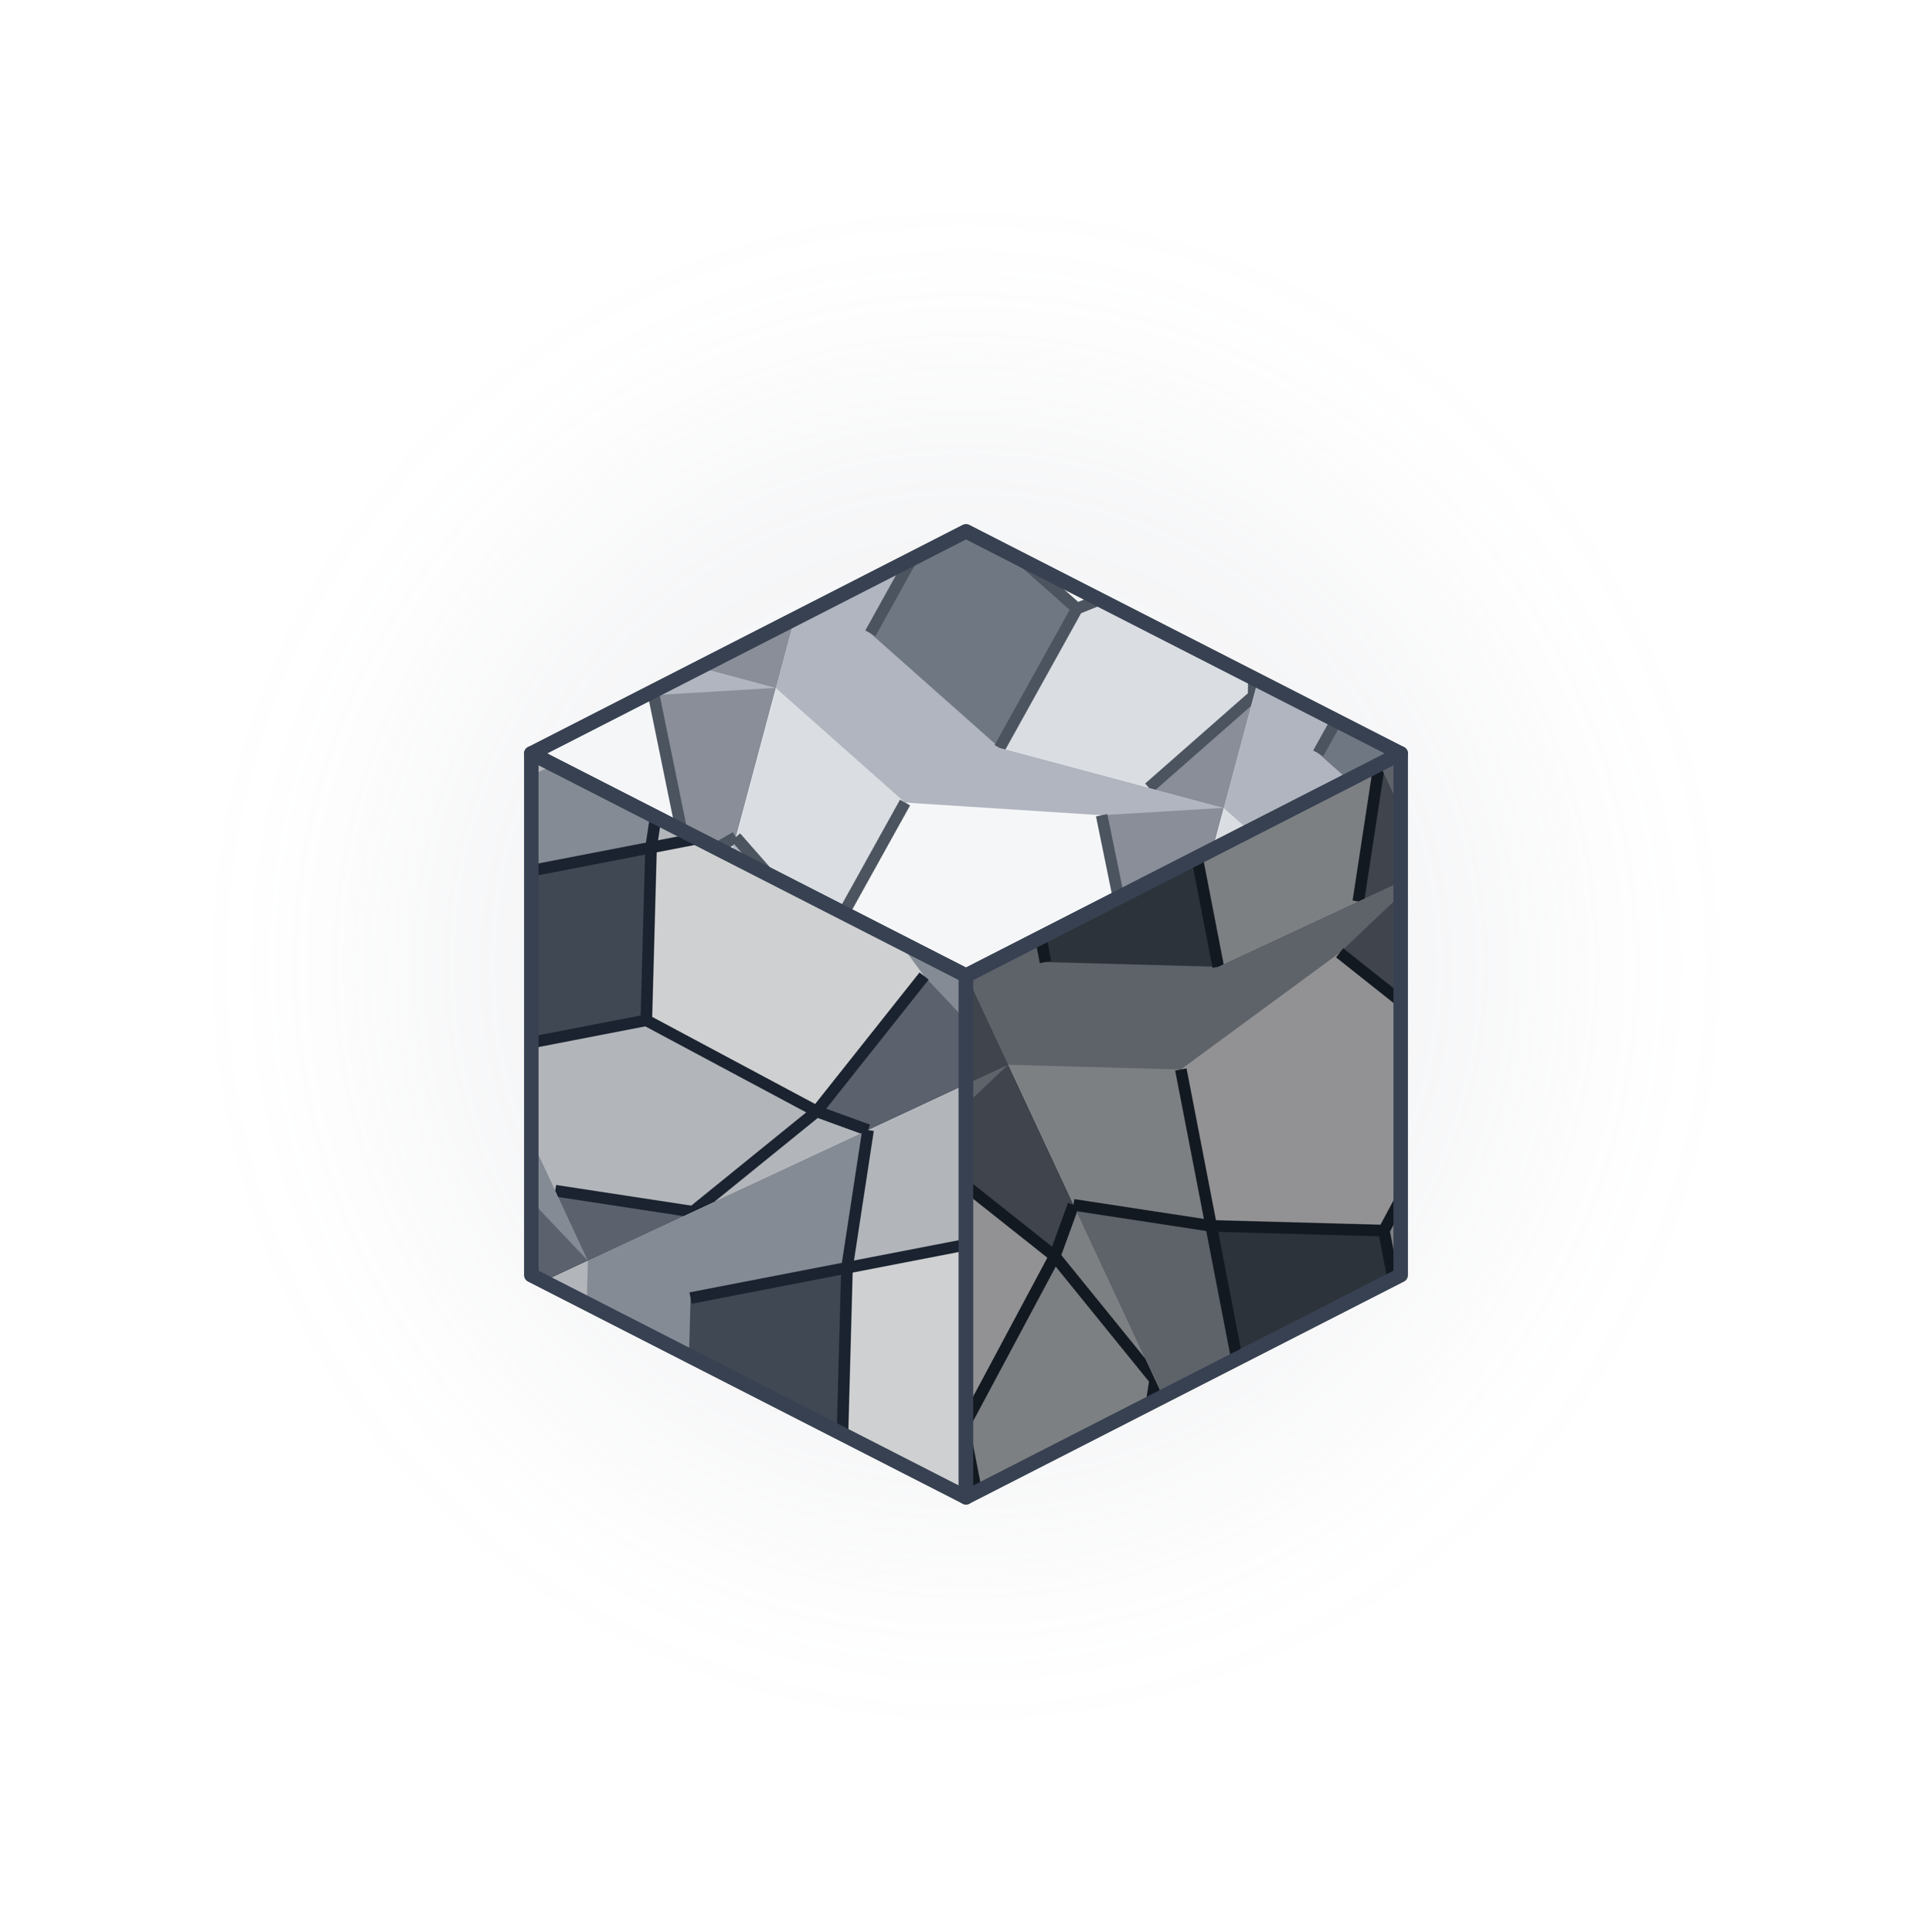
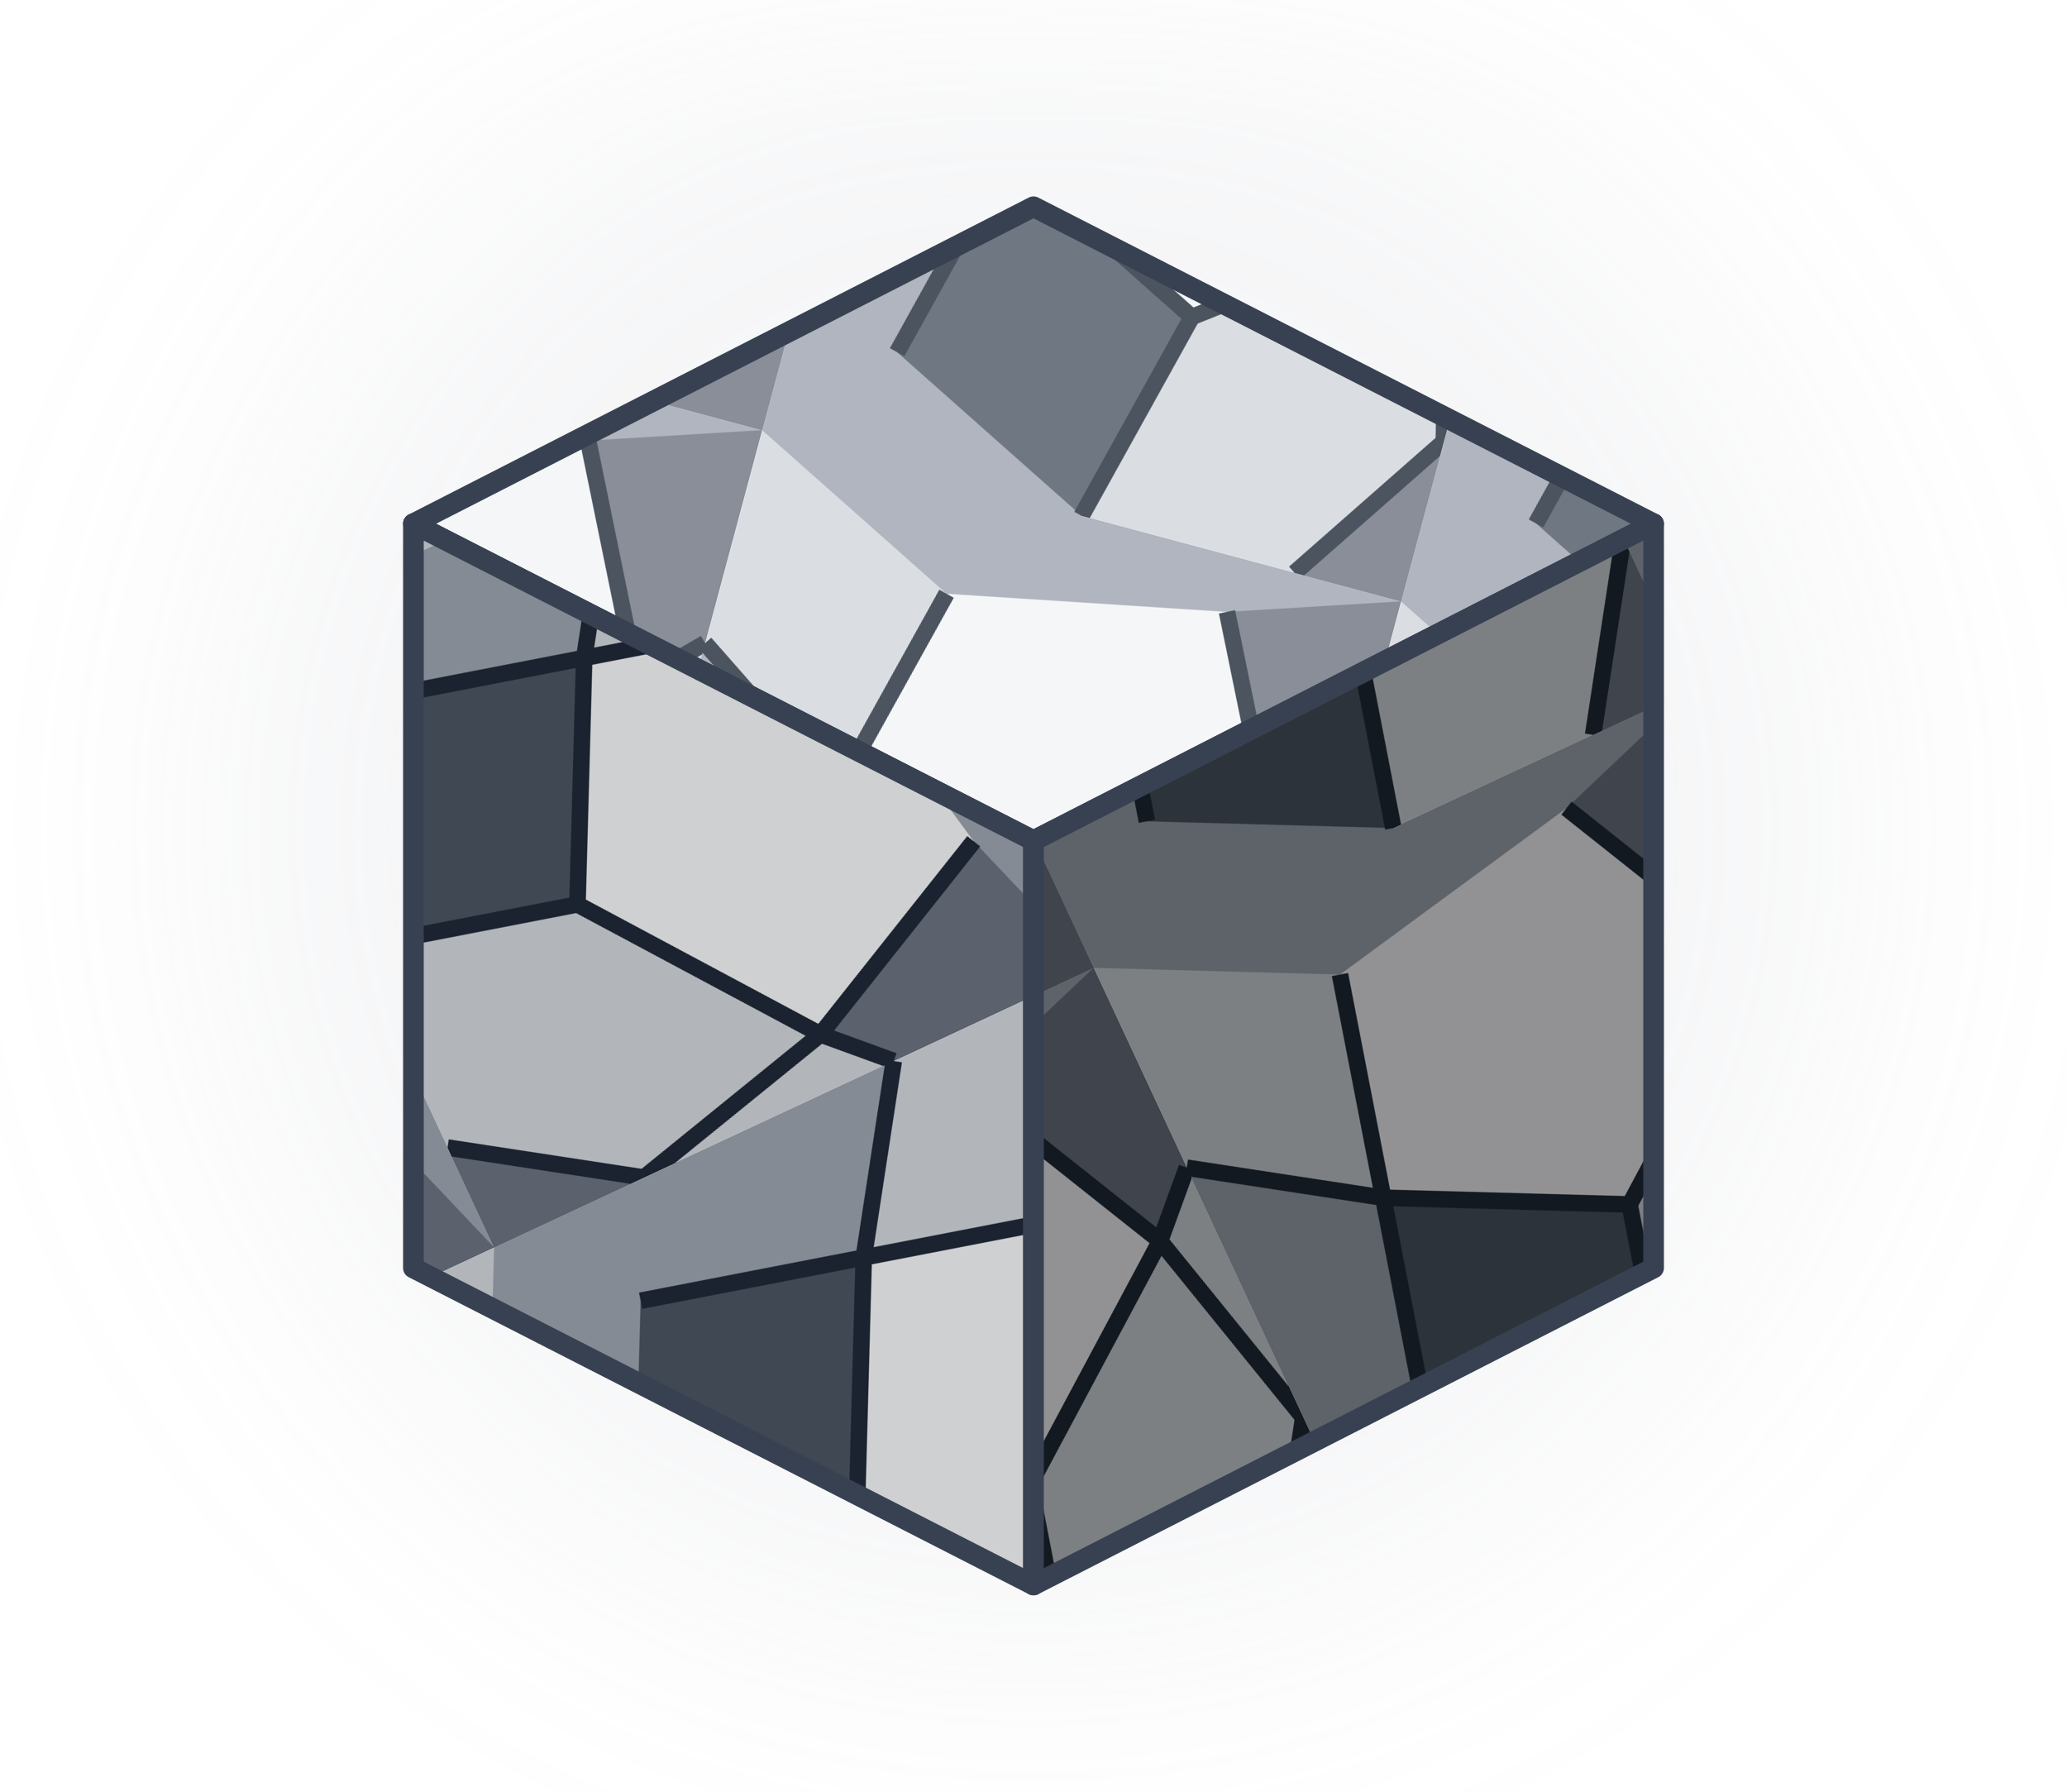
- <svg xmlns="http://www.w3.org/2000/svg" viewBox="0 0 200 200" width="200%" height="200%">
+ <svg xmlns="http://www.w3.org/2000/svg" viewBox="25 40 150 130" width="100%" height="100%">
  <defs>
    <g id="microstructure">
      <rect width="60" height="60" fill="#9ca3af" />
      <path d="M0,0 L20,10 L15,30 L0,20 Z" fill="#d1d5db" />
      <path d="M20,10 L45,5 L55,25 L35,40 L15,30 Z" fill="#f3f4f6" />
      <path d="M45,5 L60,0 L60,20 L55,25 Z" fill="#6b7280" />
      <path d="M0,20 L15,30 L10,50 L0,60 L0,40 Z" fill="#9ca3af" />
      <path d="M15,30 L35,40 L30,60 L10,50 Z" fill="#4b5563" />
      <path d="M35,40 L55,25 L60,20 L60,45 L50,60 L30,60 Z" fill="#d1d5db" />
      <path d="M60,45 L60,60 L50,60 Z" fill="#6b7280" />
      <path d="M0,20 L15,30 L35,40 L55,25 L60,20 M20,10 L15,30 M45,5 L55,25 M15,30 L10,50 M35,40 L30,60 M55,25 L60,45 M50,60 L60,45" fill="none" stroke="#1f2937" stroke-width="1.5" />
    </g>
    <pattern id="top-grains" width="60" height="60" patternUnits="userSpaceOnUse" patternTransform="scale(0.8) rotate(15)">
      <use href="#microstructure" />
      <rect width="60" height="60" fill="rgba(255,255,255,0.2)" />
    </pattern>
    <pattern id="left-grains" width="60" height="60" patternUnits="userSpaceOnUse" patternTransform="scale(0.8) rotate(65)">
      <use href="#microstructure" />
      <rect width="60" height="60" fill="rgba(0,0,0,0.15)" />
    </pattern>
    <pattern id="right-grains" width="60" height="60" patternUnits="userSpaceOnUse" patternTransform="scale(0.8) rotate(-25)">
      <use href="#microstructure" />
      <rect width="60" height="60" fill="rgba(0,0,0,0.4)" />
    </pattern>
  </defs>
  <style>
    .plastic-cube {
      transform-origin: 100px 110px;
      /* 5-second loop mimicking elastic loading, plastic shear flow, and relaxation */
      animation: plasticDeformation 5s cubic-bezier(0.4, 0, 0.2, 1) infinite;
    }

    @keyframes plasticDeformation {
      0%, 100% {
        transform: scale(1, 1) skewX(0deg);
      }
      20% {
        transform: scale(1.05, 0.95) skewX(5deg);
      }
      50% {
        transform: scale(1.15, 0.85) skewX(22deg);
      }
      75% {
        transform: scale(1.08, 0.92) skewX(10deg);
      }
    }
  </style>
  <circle cx="100" cy="100" r="60" fill="#9ca3af" opacity="0.1" filter="blur(10px)" />
  <g class="plastic-cube">
    <polygon points="100,55 145,78 100,101 55,78" fill="url(#top-grains)" stroke="#374151" stroke-width="1.5" stroke-linejoin="round" />
    <polygon points="55,78 100,101 100,155 55,132" fill="url(#left-grains)" stroke="#374151" stroke-width="1.5" stroke-linejoin="round" />
    <polygon points="100,101 145,78 145,132 100,155" fill="url(#right-grains)" stroke="#374151" stroke-width="1.5" stroke-linejoin="round" />
  </g>
</svg>
